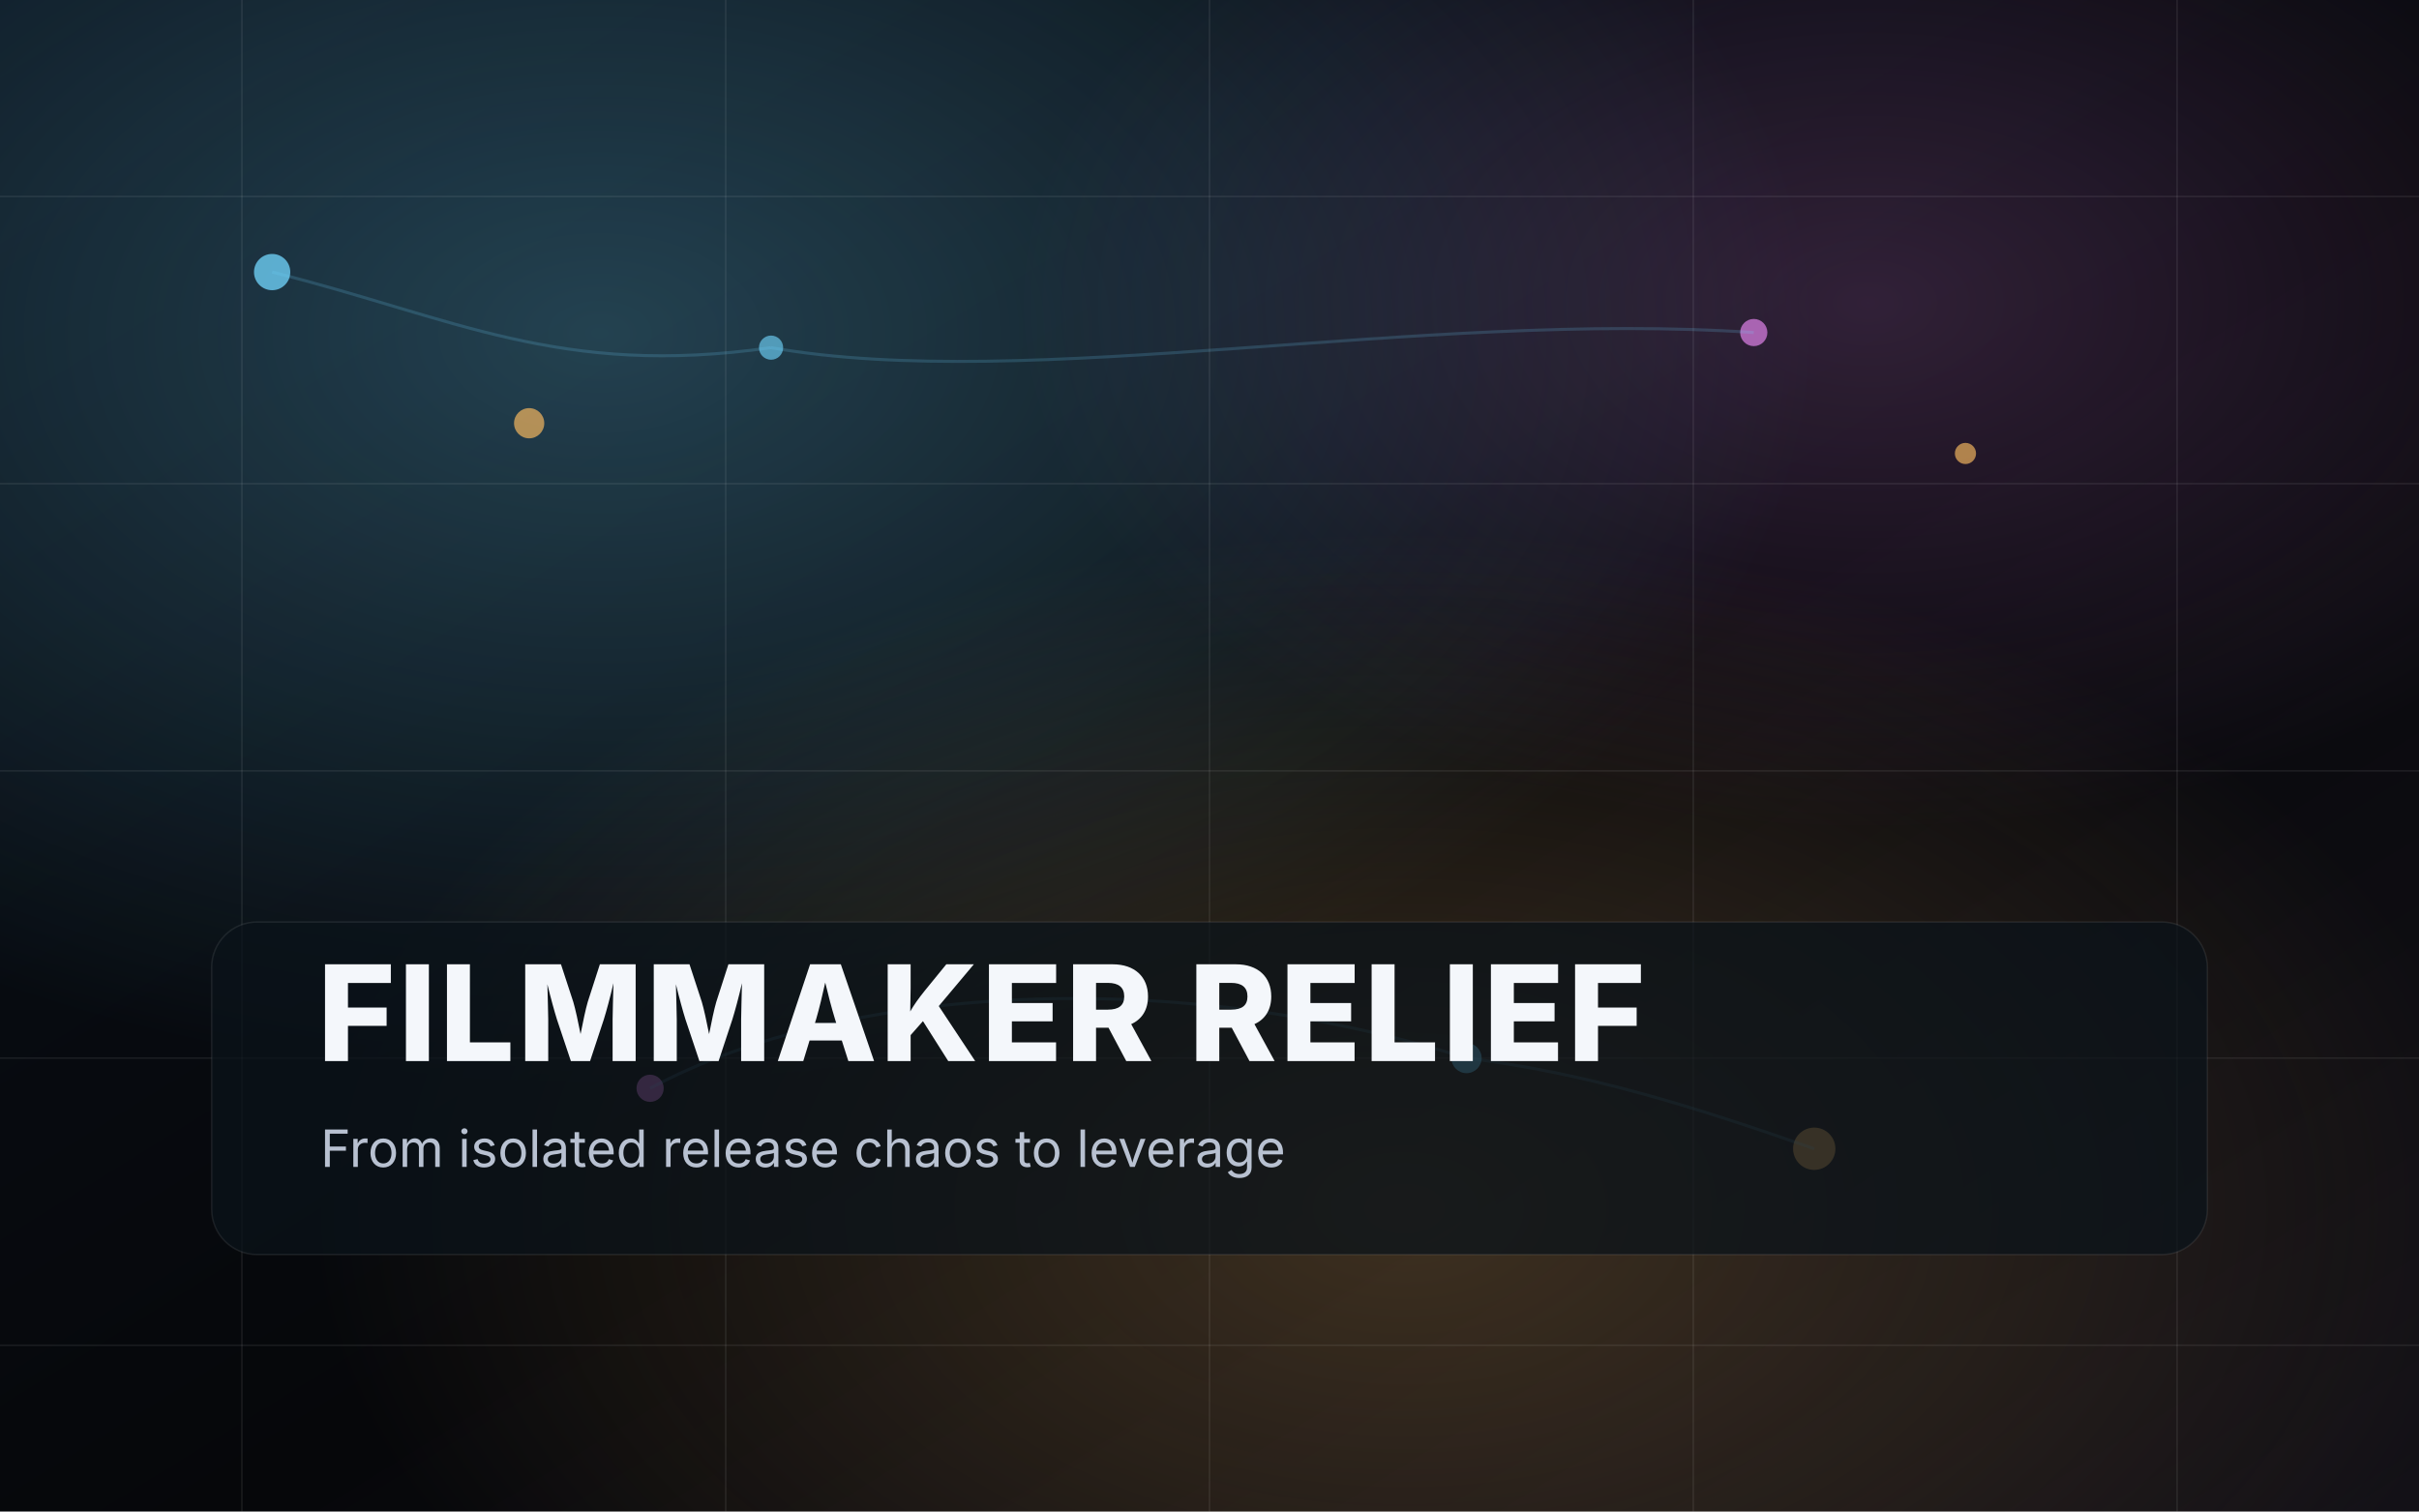
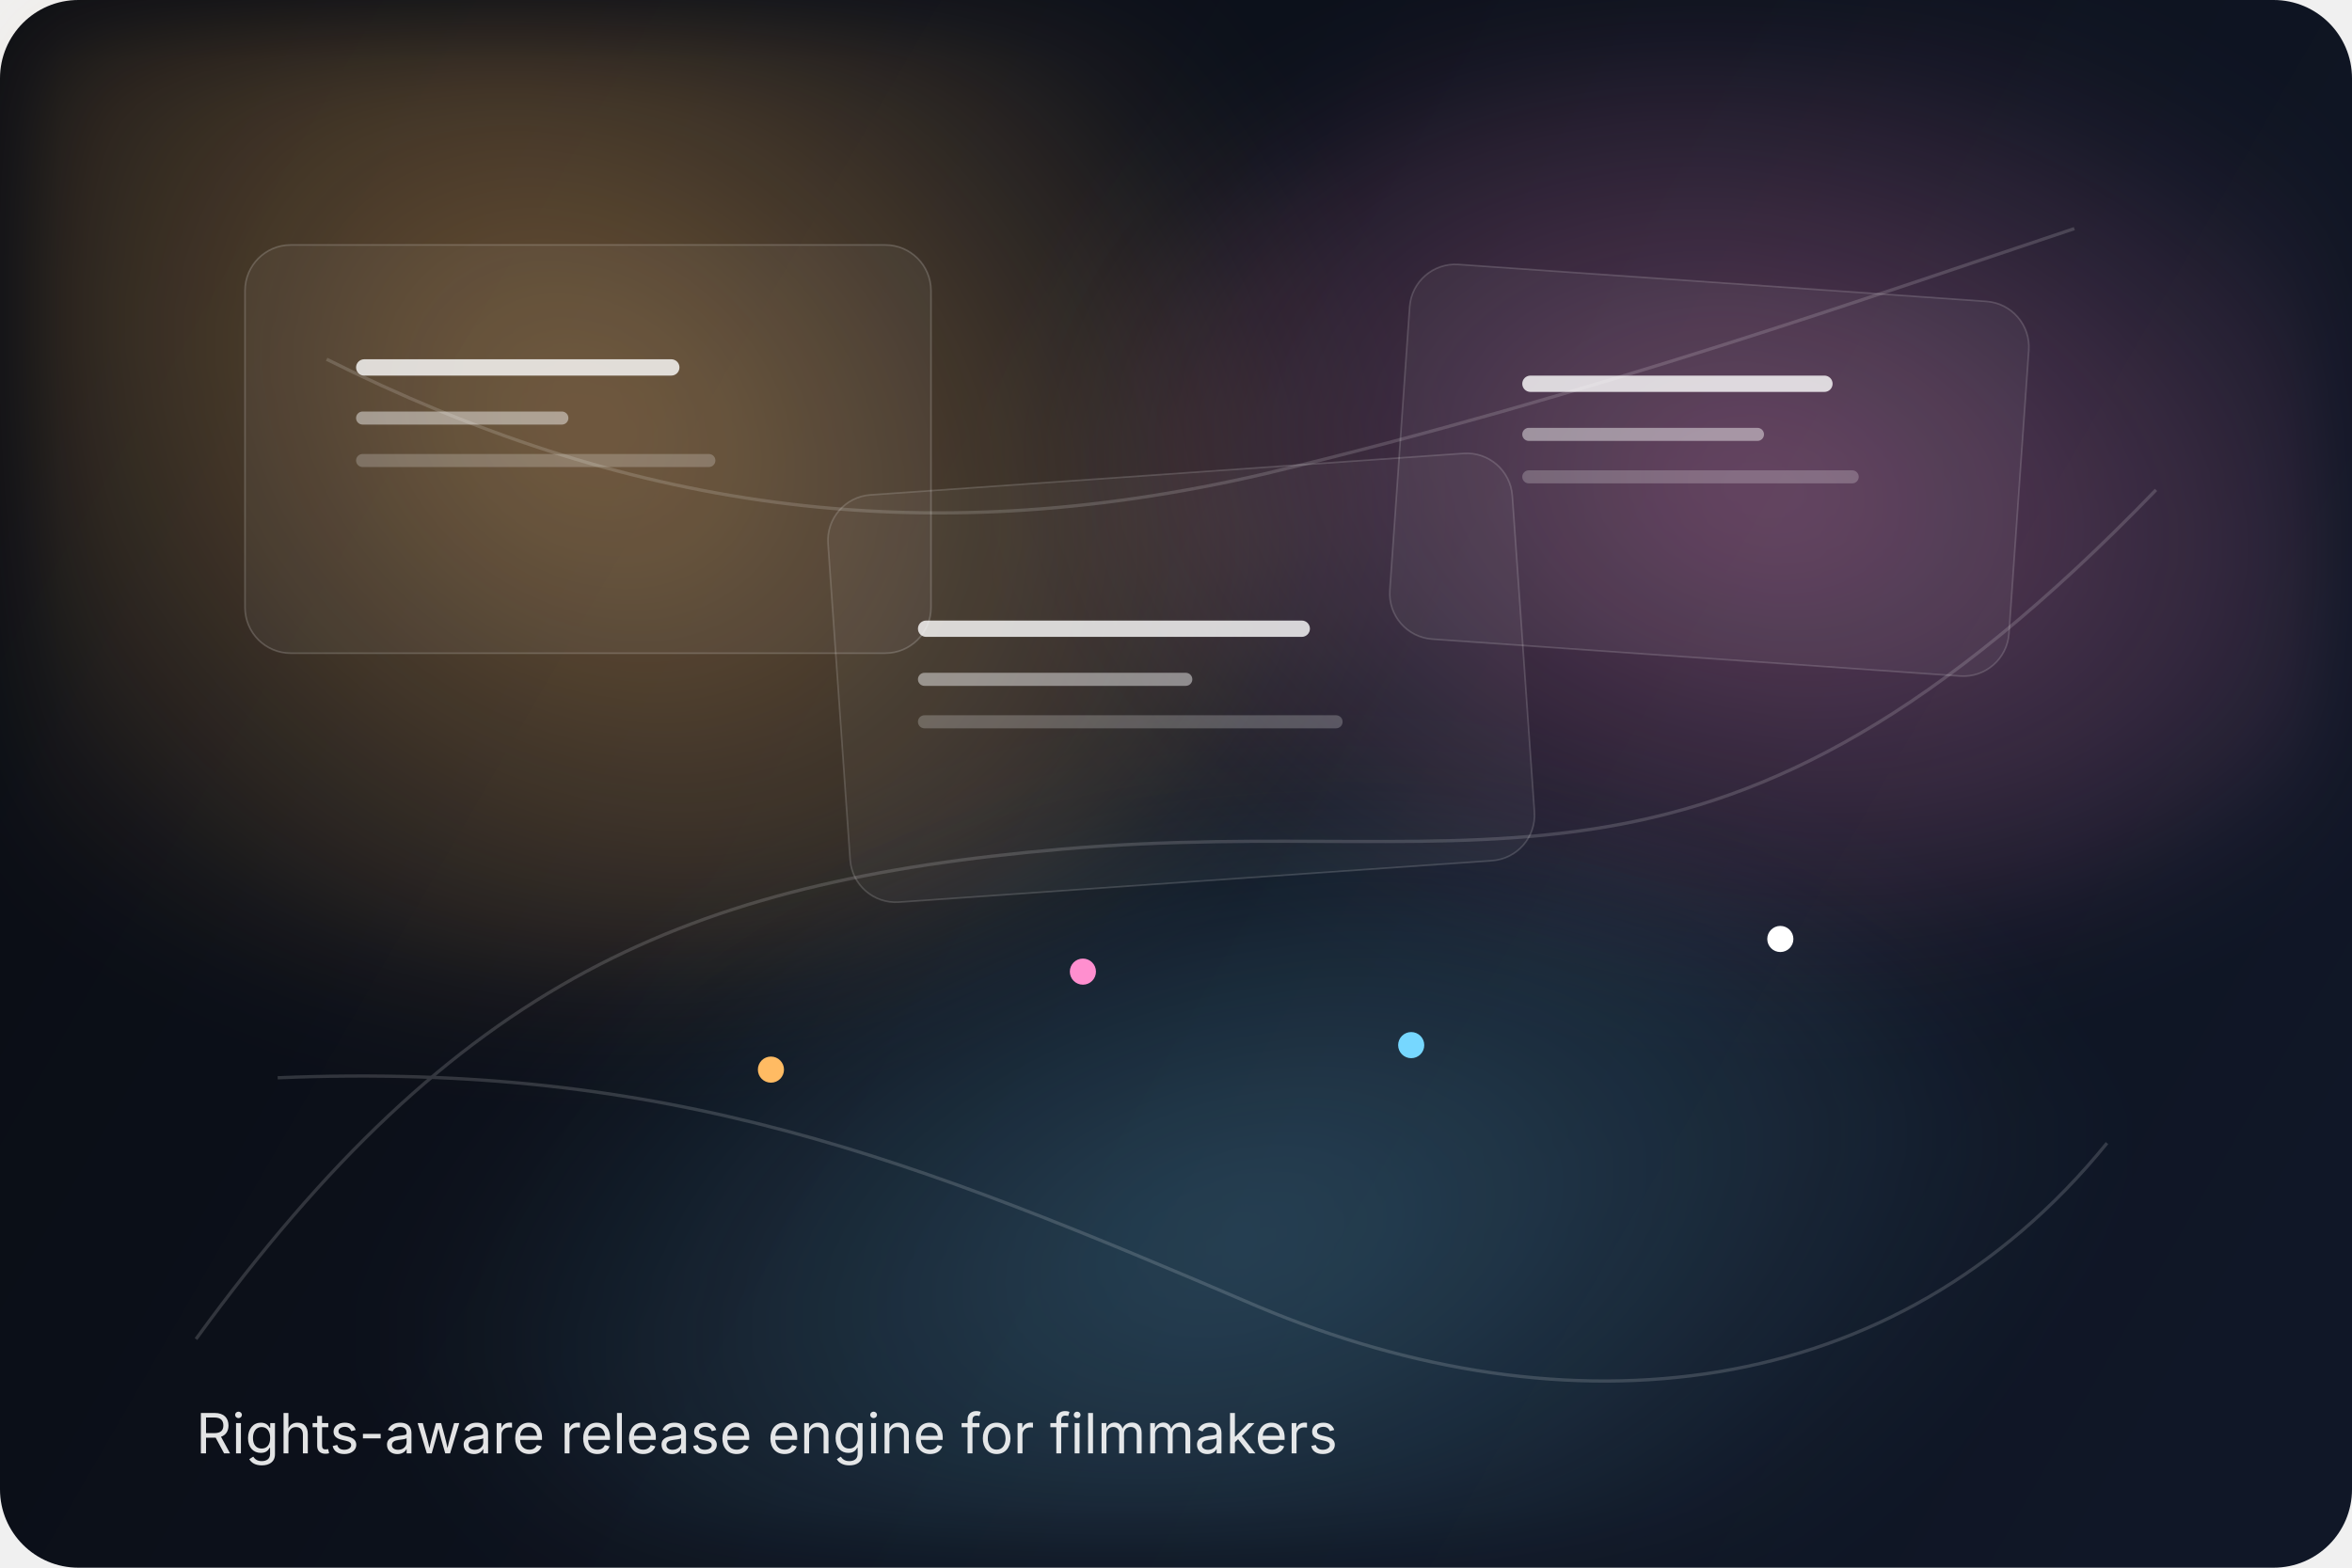
- <svg xmlns="http://www.w3.org/2000/svg" width="1600" height="1000" viewBox="0 0 1600 1000" role="img" aria-labelledby="t d">
+ <svg xmlns="http://www.w3.org/2000/svg" viewBox="0 0 1440 960" fill="none">
  <defs>
-     <linearGradient id="bg" x1="0" y1="0" x2="1" y2="1">
-       <stop offset="0%" stop-color="#09111A" />
-       <stop offset="55%" stop-color="#06070A" />
-       <stop offset="100%" stop-color="#131117" />
+     <linearGradient id="bg" x1="80" y1="120" x2="1360" y2="860" gradientUnits="userSpaceOnUse">
+       <stop stop-color="#0A0D14" />
+       <stop offset="1" stop-color="#101727" />
    </linearGradient>
-     <radialGradient id="glow1" cx="25%" cy="22%" r="50%">
-       <stop offset="0%" stop-color="#71D7FF" stop-opacity="0.26" />
-       <stop offset="100%" stop-color="#71D7FF" stop-opacity="0" />
+     <radialGradient id="glow1" cx="0" cy="0" r="1" gradientUnits="userSpaceOnUse" gradientTransform="translate(360 260) rotate(38) scale(540 420)">
+       <stop stop-color="#FFBB63" stop-opacity="0.42" />
+       <stop offset="1" stop-color="#FFBB63" stop-opacity="0" />
    </radialGradient>
-     <radialGradient id="glow2" cx="77%" cy="20%" r="35%">
-       <stop offset="0%" stop-color="#F58EFF" stop-opacity="0.18" />
-       <stop offset="100%" stop-color="#F58EFF" stop-opacity="0" />
+     <radialGradient id="glow2" cx="0" cy="0" r="1" gradientUnits="userSpaceOnUse" gradientTransform="translate(1080 300) rotate(12) scale(480 320)">
+       <stop stop-color="#FF8FCF" stop-opacity="0.36" />
+       <stop offset="1" stop-color="#FF8FCF" stop-opacity="0" />
    </radialGradient>
-     <radialGradient id="glow3" cx="58%" cy="80%" r="45%">
-       <stop offset="0%" stop-color="#F3B55F" stop-opacity="0.22" />
-       <stop offset="100%" stop-color="#F3B55F" stop-opacity="0" />
+     <radialGradient id="glow3" cx="0" cy="0" r="1" gradientUnits="userSpaceOnUse" gradientTransform="translate(760 760) rotate(-15) scale(540 300)">
+       <stop stop-color="#76D7FF" stop-opacity="0.25" />
+       <stop offset="1" stop-color="#76D7FF" stop-opacity="0" />
    </radialGradient>
+     <filter id="blur" x="-100" y="-100" width="1640" height="1160" filterUnits="userSpaceOnUse" color-interpolation-filters="sRGB">
+       <feGaussianBlur stdDeviation="40" />
+     </filter>
  </defs>
-   <rect width="1600" height="1000" fill="url(#bg)" />
-   <rect width="1600" height="1000" fill="url(#glow1)" />
-   <rect width="1600" height="1000" fill="url(#glow2)" />
-   <rect width="1600" height="1000" fill="url(#glow3)" />
-   <g stroke="#FFFFFF" stroke-opacity="0.08">
-     <path d="M0 130H1600" />
-     <path d="M0 320H1600" />
-     <path d="M0 510H1600" />
-     <path d="M0 700H1600" />
-     <path d="M0 890H1600" />
-     <path d="M160 0V1000" />
-     <path d="M480 0V1000" />
-     <path d="M800 0V1000" />
-     <path d="M1120 0V1000" />
-     <path d="M1440 0V1000" />
+   <rect width="1440" height="960" rx="48" fill="url(#bg)" />
+   <ellipse cx="360" cy="260" rx="480" ry="340" fill="url(#glow1)" filter="url(#blur)" />
+   <ellipse cx="1080" cy="300" rx="420" ry="280" fill="url(#glow2)" filter="url(#blur)" />
+   <ellipse cx="760" cy="760" rx="520" ry="260" fill="url(#glow3)" filter="url(#blur)" />
+   <g opacity="0.16" stroke="white">
+     <path d="M120 820C280 600 420 540 650 520C915 497 1050 580 1320 300" stroke-width="2" />
+     <path d="M200 220C380 310 560 340 775 290C975 242 1150 180 1270 140" stroke-width="2" />
+     <path d="M170 660C410 650 560 710 770 800C960 880 1160 860 1290 700" stroke-width="2" />
  </g>
  <g>
-     <circle cx="180" cy="180" r="12" fill="#71D7FF" fill-opacity="0.75" />
-     <circle cx="350" cy="280" r="10" fill="#F3B55F" fill-opacity="0.7" />
-     <circle cx="510" cy="230" r="8" fill="#71D7FF" fill-opacity="0.62" />
-     <circle cx="1160" cy="220" r="9" fill="#F58EFF" fill-opacity="0.62" />
-     <circle cx="1300" cy="300" r="7" fill="#F3B55F" fill-opacity="0.68" />
-     <circle cx="970" cy="700" r="10" fill="#71D7FF" fill-opacity="0.64" />
-     <circle cx="1200" cy="760" r="14" fill="#F3B55F" fill-opacity="0.64" />
-     <circle cx="430" cy="720" r="9" fill="#F58EFF" fill-opacity="0.62" />
+     <rect x="150" y="150" width="420" height="250" rx="28" fill="rgba(255,255,255,0.05)" stroke="rgba(255,255,255,0.18)" />
+     <rect x="505" y="305" width="420" height="250" rx="28" fill="rgba(255,255,255,0.04)" stroke="rgba(255,255,255,0.16)" transform="rotate(-4 505 305)" />
+     <rect x="865" y="160" width="380" height="230" rx="28" fill="rgba(255,255,255,0.05)" stroke="rgba(255,255,255,0.16)" transform="rotate(4 865 160)" />
  </g>
-   <g stroke="#71D7FF" stroke-opacity="0.18" stroke-width="2" fill="none">
-     <path d="M180 180C300 210 370 250 510 230" />
-     <path d="M510 230C680 260 940 205 1160 220" />
-     <path d="M430 720C560 650 780 640 970 700" />
-     <path d="M970 700C1050 710 1120 732 1200 760" />
+   <g opacity="0.8">
+     <rect x="218" y="220" width="198" height="10" rx="5" fill="white" />
+     <rect x="218" y="252" width="130" height="8" rx="4" fill="rgba(255,255,255,0.56)" />
+     <rect x="218" y="278" width="220" height="8" rx="4" fill="rgba(255,255,255,0.28)" />
+     <rect x="562" y="380" width="240" height="10" rx="5" fill="white" />
+     <rect x="562" y="412" width="168" height="8" rx="4" fill="rgba(255,255,255,0.56)" />
+     <rect x="562" y="438" width="260" height="8" rx="4" fill="rgba(255,255,255,0.28)" />
+     <rect x="932" y="230" width="190" height="10" rx="5" fill="white" />
+     <rect x="932" y="262" width="148" height="8" rx="4" fill="rgba(255,255,255,0.56)" />
+     <rect x="932" y="288" width="206" height="8" rx="4" fill="rgba(255,255,255,0.28)" />
  </g>
  <g>
-     <rect x="140" y="610" width="1320" height="220" rx="30" fill="#0B121A" fill-opacity="0.72" stroke="#FFFFFF" stroke-opacity="0.08" />
-     <text x="210" y="702" fill="#F4F7FB" font-family="Inter,Arial,sans-serif" font-size="88" font-weight="800" letter-spacing="2">FILMMAKER RELIEF</text>
-     <text x="212" y="772" fill="#B8C1D1" font-family="Inter,Arial,sans-serif" font-size="34">From isolated release chaos to leverage</text>
+     <circle cx="472" cy="655" r="8" fill="#FFBB63" />
+     <circle cx="663" cy="595" r="8" fill="#FF8FCF" />
+     <circle cx="864" cy="640" r="8" fill="#76D7FF" />
+     <circle cx="1090" cy="575" r="8" fill="white" />
  </g>
+   <text x="120" y="890" font-family="Inter, Arial, sans-serif" font-size="34" fill="white" opacity="0.88">Rights-aware release engine for filmmakers</text>
</svg>
